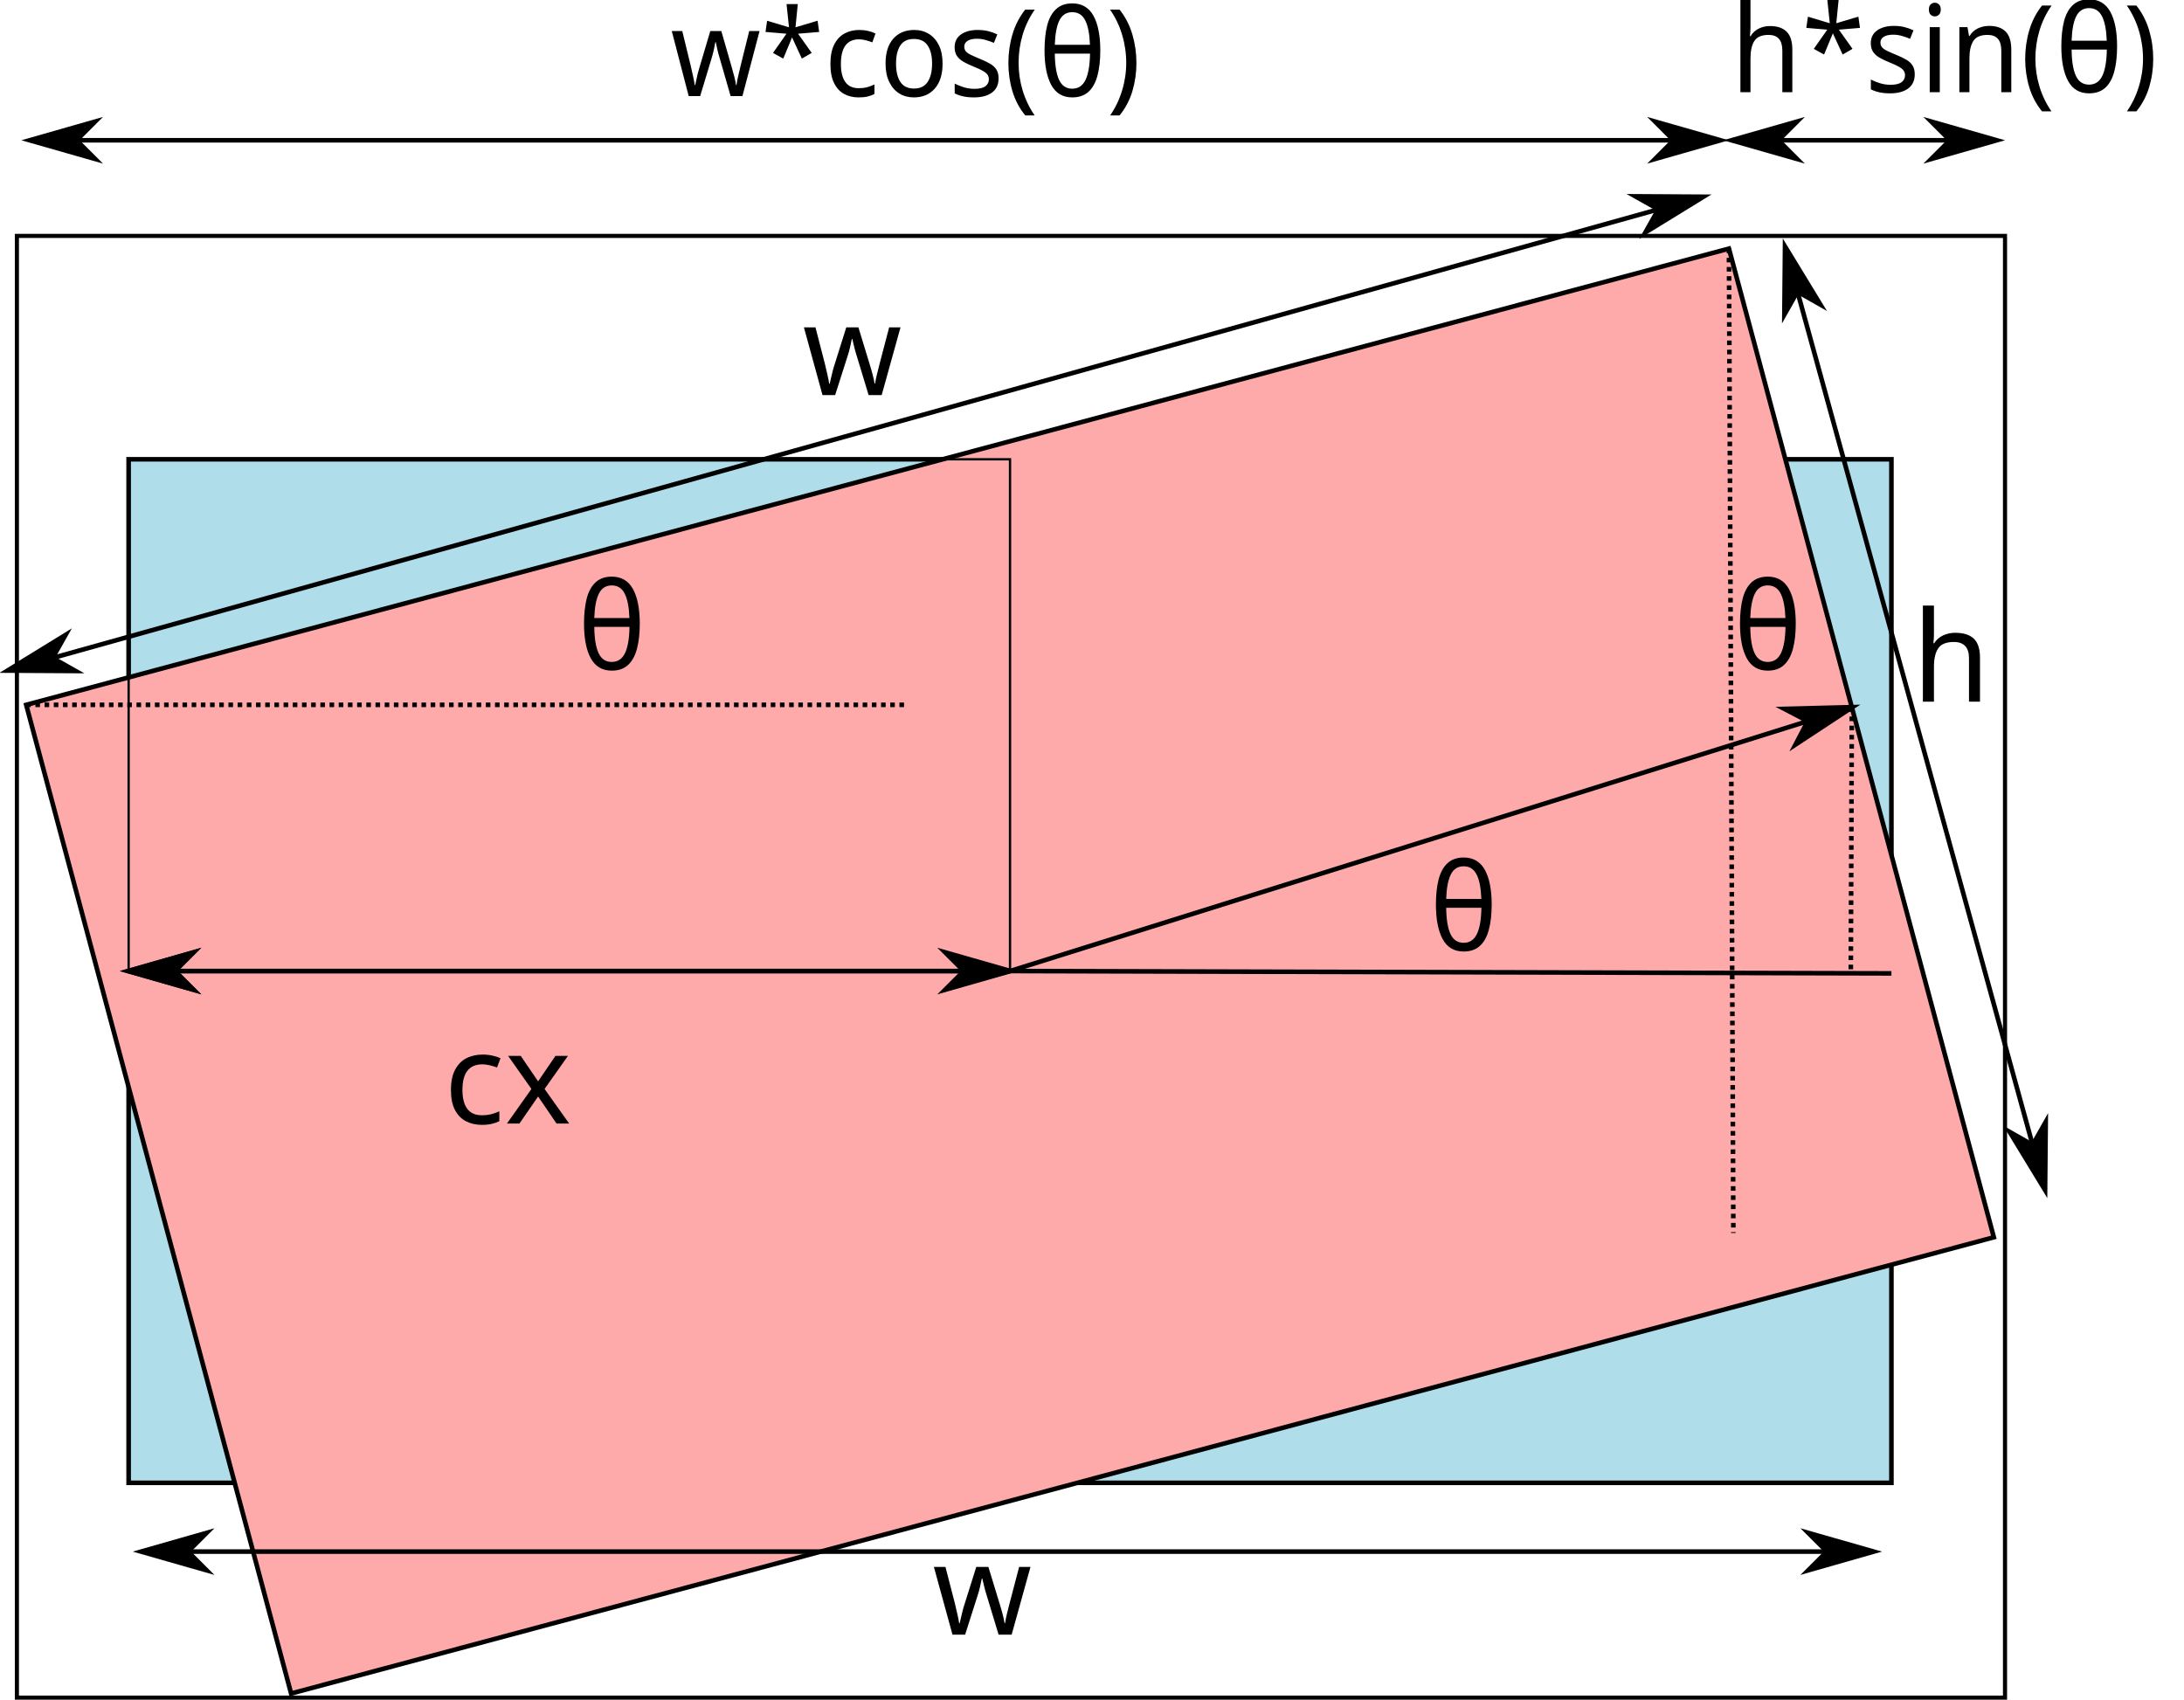
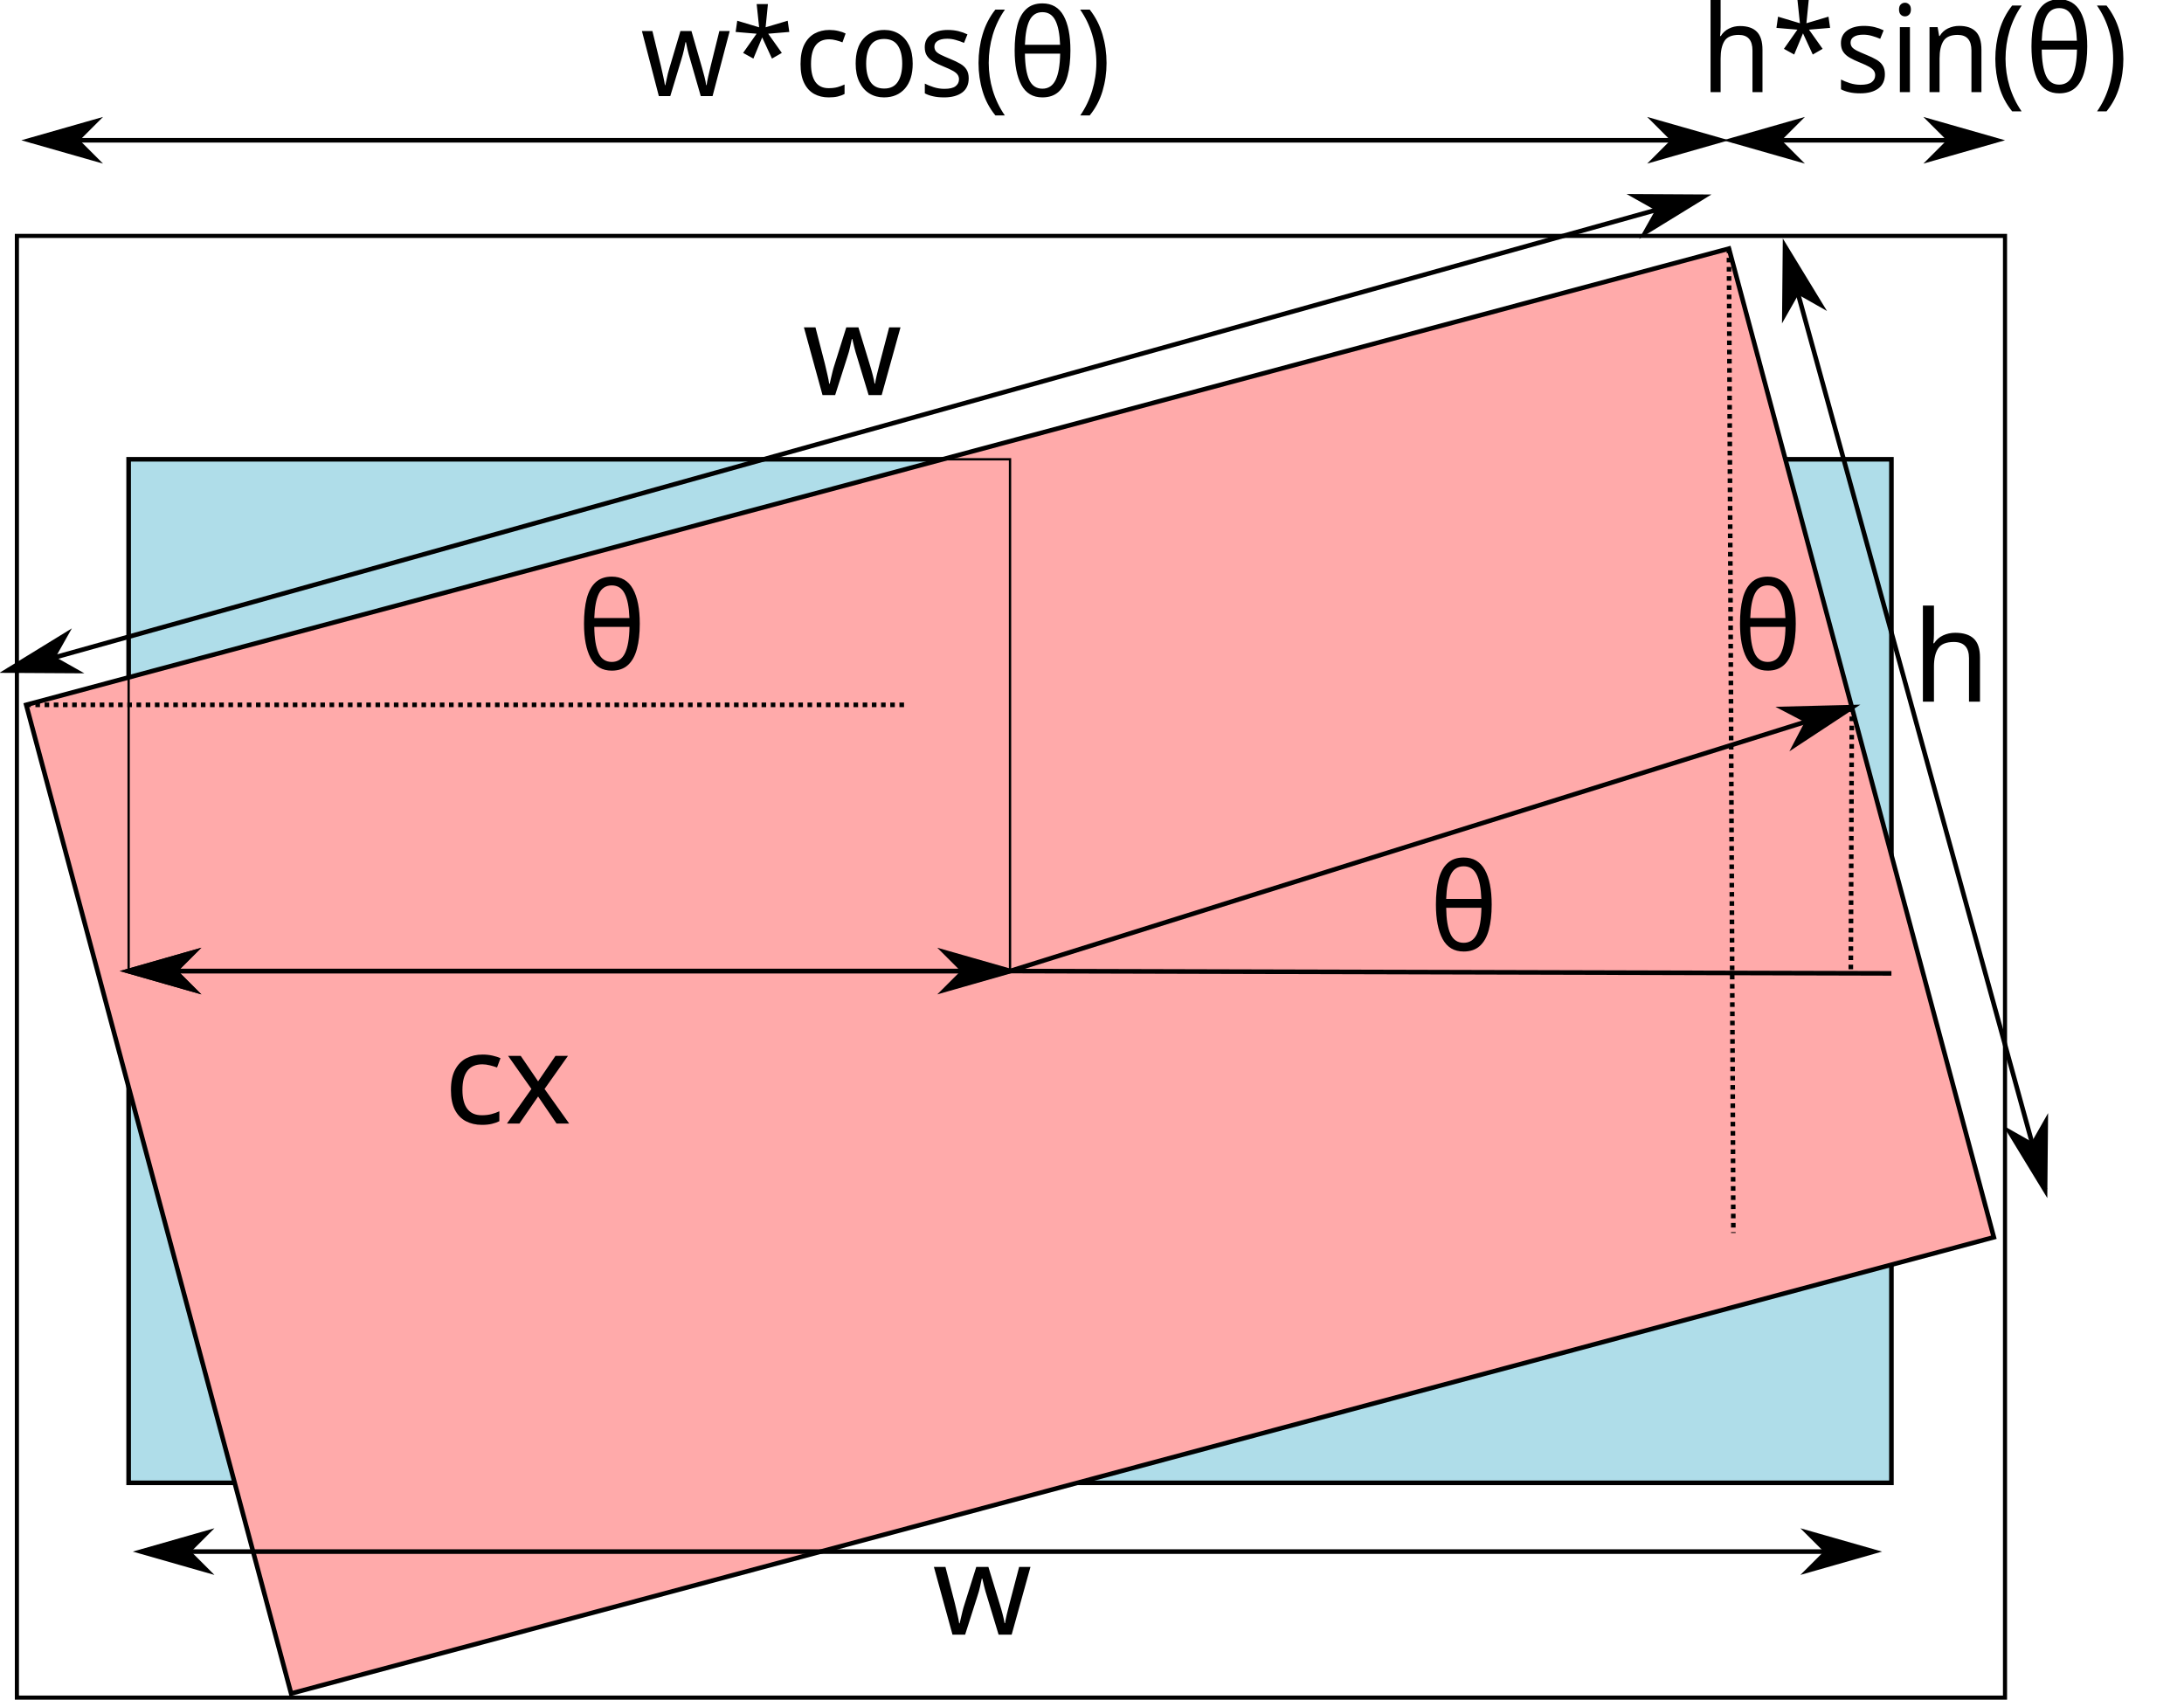
- <svg xmlns="http://www.w3.org/2000/svg" width="134.113mm" height="104.374mm" viewBox="0 0 475.204 369.828" id="svg2" version="1.1">
-   <defs id="defs4">
-     <marker style="overflow:visible" id="marker11798" refX="0" refY="0" orient="auto">
-       <path transform="matrix(-0.8,0,0,-0.8,-10,0)" style="fill:#000000;fill-opacity:1;fill-rule:evenodd;stroke:#000000;stroke-width:1pt;stroke-opacity:1" d="M 0,0 5,-5 -12.5,0 5,5 0,0 Z" id="path11800" />
+ <svg xmlns="http://www.w3.org/2000/svg" width="506.884" height="394.484" viewBox="0 0 475.204 369.828">
+   <defs>
+     <marker id="n" orient="auto" overflow="visible">
+       <path d="M-10 0l-4 4L0 0l-14-4 4 4z" fill-rule="evenodd" stroke="#000" stroke-width=".8pt" />
    </marker>
-     <marker orient="auto" refY="0" refX="0" id="marker11668" style="overflow:visible">
-       <path id="path11670" d="M 0,0 5,-5 -12.5,0 5,5 0,0 Z" style="fill:#000000;fill-opacity:1;fill-rule:evenodd;stroke:#000000;stroke-width:1pt;stroke-opacity:1" transform="matrix(0.8,0,0,0.8,10,0)" />
+     <marker orient="auto" id="m" overflow="visible">
+       <path d="M10 0l4-4L0 0l14 4-4-4z" fill-rule="evenodd" stroke="#000" stroke-width=".8pt" />
    </marker>
-     <marker orient="auto" refY="0" refX="0" id="marker10584" style="overflow:visible">
-       <path id="path10586" d="M 0,0 5,-5 -12.5,0 5,5 0,0 Z" style="fill:#000000;fill-opacity:1;fill-rule:evenodd;stroke:#000000;stroke-width:1pt;stroke-opacity:1" transform="matrix(-0.8,0,0,-0.8,-10,0)" />
+     <marker orient="auto" id="l" overflow="visible">
+       <path d="M-10 0l-4 4L0 0l-14-4 4 4z" fill-rule="evenodd" stroke="#000" stroke-width=".8pt" />
    </marker>
-     <marker style="overflow:visible" id="marker10454" refX="0" refY="0" orient="auto">
-       <path transform="matrix(0.8,0,0,0.8,10,0)" style="fill:#000000;fill-opacity:1;fill-rule:evenodd;stroke:#000000;stroke-width:1pt;stroke-opacity:1" d="M 0,0 5,-5 -12.5,0 5,5 0,0 Z" id="path10456" />
+     <marker id="k" orient="auto" overflow="visible">
+       <path d="M10 0l4-4L0 0l14 4-4-4z" fill-rule="evenodd" stroke="#000" stroke-width=".8pt" />
    </marker>
-     <marker orient="auto" refY="0" refX="0" id="marker9028" style="overflow:visible">
-       <path id="path9030" d="M 0,0 5,-5 -12.5,0 5,5 0,0 Z" style="fill:#000000;fill-opacity:1;fill-rule:evenodd;stroke:#000000;stroke-width:1pt;stroke-opacity:1" transform="matrix(-0.8,0,0,-0.8,-10,0)" />
+     <marker orient="auto" id="j" overflow="visible">
+       <path d="M-10 0l-4 4L0 0l-14-4 4 4z" fill-rule="evenodd" stroke="#000" stroke-width=".8pt" />
    </marker>
-     <marker style="overflow:visible" id="marker8910" refX="0" refY="0" orient="auto">
-       <path transform="matrix(0.8,0,0,0.8,10,0)" style="fill:#000000;fill-opacity:1;fill-rule:evenodd;stroke:#000000;stroke-width:1pt;stroke-opacity:1" d="M 0,0 5,-5 -12.5,0 5,5 0,0 Z" id="path8912" />
+     <marker id="i" orient="auto" overflow="visible">
+       <path d="M10 0l4-4L0 0l14 4-4-4z" fill-rule="evenodd" stroke="#000" stroke-width=".8pt" />
    </marker>
-     <marker orient="auto" refY="0" refX="0" id="marker8764" style="overflow:visible">
-       <path id="path8766" d="M 0,0 5,-5 -12.5,0 5,5 0,0 Z" style="fill:#000000;fill-opacity:1;fill-rule:evenodd;stroke:#000000;stroke-width:1pt;stroke-opacity:1" transform="matrix(0.8,0,0,0.8,10,0)" />
+     <marker orient="auto" id="c" overflow="visible">
+       <path d="M10 0l4-4L0 0l14 4-4-4z" fill-rule="evenodd" stroke="#000" stroke-width=".8pt" />
    </marker>
-     <marker orient="auto" refY="0" refX="0" id="marker7152" style="overflow:visible">
-       <path id="path7154" d="M 0,0 5,-5 -12.5,0 5,5 0,0 Z" style="fill:#000000;fill-opacity:1;fill-rule:evenodd;stroke:#000000;stroke-width:1pt;stroke-opacity:1" transform="matrix(-0.8,0,0,-0.8,-10,0)" />
+     <marker orient="auto" id="h" overflow="visible">
+       <path d="M-10 0l-4 4L0 0l-14-4 4 4z" fill-rule="evenodd" stroke="#000" stroke-width=".8pt" />
    </marker>
-     <marker style="overflow:visible" id="marker7052" refX="0" refY="0" orient="auto">
-       <path transform="matrix(0.8,0,0,0.8,10,0)" style="fill:#000000;fill-opacity:1;fill-rule:evenodd;stroke:#000000;stroke-width:1pt;stroke-opacity:1" d="M 0,0 5,-5 -12.5,0 5,5 0,0 Z" id="path7054" />
+     <marker id="g" orient="auto" overflow="visible">
+       <path d="M10 0l4-4L0 0l14 4-4-4z" fill-rule="evenodd" stroke="#000" stroke-width=".8pt" />
    </marker>
-     <marker orient="auto" refY="0" refX="0" id="Arrow1Lstart" style="overflow:visible">
-       <path id="path4154" d="M 0,0 5,-5 -12.5,0 5,5 0,0 Z" style="fill:#000000;fill-opacity:1;fill-rule:evenodd;stroke:#000000;stroke-width:1pt;stroke-opacity:1" transform="matrix(0.8,0,0,0.8,10,0)" />
+     <marker orient="auto" id="e" overflow="visible">
+       <path d="M10 0l4-4L0 0l14 4-4-4z" fill-rule="evenodd" stroke="#000" stroke-width=".8pt" />
    </marker>
-     <marker style="overflow:visible" id="marker6186" refX="0" refY="0" orient="auto">
-       <path transform="matrix(-0.8,0,0,-0.8,-10,0)" style="fill:#000000;fill-opacity:1;fill-rule:evenodd;stroke:#000000;stroke-width:1pt;stroke-opacity:1" d="M 0,0 5,-5 -12.5,0 5,5 0,0 Z" id="path6188" />
+     <marker id="f" orient="auto" overflow="visible">
+       <path d="M-10 0l-4 4L0 0l-14-4 4 4z" fill-rule="evenodd" stroke="#000" stroke-width=".8pt" />
    </marker>
-     <marker style="overflow:visible" id="marker6026" refX="0" refY="0" orient="auto">
-       <path transform="matrix(-0.8,0,0,-0.8,-10,0)" style="fill:#000000;fill-opacity:1;fill-rule:evenodd;stroke:#000000;stroke-width:1pt;stroke-opacity:1" d="M 0,0 5,-5 -12.5,0 5,5 0,0 Z" id="path6028" />
+     <marker orient="auto" id="d" overflow="visible">
+       <path d="M-10 0l-4 4L0 0l-14-4 4 4z" fill-rule="evenodd" stroke="#000" stroke-width=".8pt" />
    </marker>
-     <marker orient="auto" refY="0" refX="0" id="marker5936" style="overflow:visible">
-       <path id="path5938" d="M 0,0 5,-5 -12.5,0 5,5 0,0 Z" style="fill:#000000;fill-opacity:1;fill-rule:evenodd;stroke:#000000;stroke-width:1pt;stroke-opacity:1" transform="matrix(-0.8,0,0,-0.8,-10,0)" />
+     <marker id="b" orient="auto" overflow="visible">
+       <path d="M-10 0l-4 4L0 0l-14-4 4 4z" fill-rule="evenodd" stroke="#000" stroke-width=".8pt" />
    </marker>
-     <marker orient="auto" refY="0" refX="0" id="marker5460" style="overflow:visible">
-       <path id="path5462" d="M 0,0 5,-5 -12.5,0 5,5 0,0 Z" style="fill:#000000;fill-opacity:1;fill-rule:evenodd;stroke:#000000;stroke-width:1pt;stroke-opacity:1" transform="matrix(-0.8,0,0,-0.8,-10,0)" />
-     </marker>
-     <marker style="overflow:visible" id="marker5298" refX="0" refY="0" orient="auto">
-       <path transform="matrix(-0.8,0,0,-0.8,-10,0)" style="fill:#000000;fill-opacity:1;fill-rule:evenodd;stroke:#000000;stroke-width:1pt;stroke-opacity:1" d="M 0,0 5,-5 -12.5,0 5,5 0,0 Z" id="path5300" />
-     </marker>
-     <marker orient="auto" refY="0" refX="0" id="marker4748" style="overflow:visible">
-       <path id="path4750" d="M 0,0 5,-5 -12.5,0 5,5 0,0 Z" style="fill:#000000;fill-opacity:1;fill-rule:evenodd;stroke:#000000;stroke-width:1pt;stroke-opacity:1" transform="matrix(-0.8,0,0,-0.8,-10,0)" />
-     </marker>
-     <marker orient="auto" refY="0" refX="0" id="marker4702" style="overflow:visible">
-       <path id="path4704" d="M 0,0 5,-5 -12.5,0 5,5 0,0 Z" style="fill:#000000;fill-opacity:1;fill-rule:evenodd;stroke:#000000;stroke-width:1pt;stroke-opacity:1" transform="matrix(-0.8,0,0,-0.8,-10,0)" />
-     </marker>
-     <marker orient="auto" refY="0" refX="0" id="Arrow1Lend" style="overflow:visible">
-       <path id="path4157" d="M 0,0 5,-5 -12.5,0 5,5 0,0 Z" style="fill:#000000;fill-opacity:1;fill-rule:evenodd;stroke:#000000;stroke-width:1pt;stroke-opacity:1" transform="matrix(-0.8,0,0,-0.8,-10,0)" />
+     <marker orient="auto" id="a" overflow="visible">
+       <path d="M-10 0l-4 4L0 0l-14-4 4 4z" fill-rule="evenodd" stroke="#000" stroke-width=".8pt" />
    </marker>
  </defs>
-   <g id="layer1" transform="translate(-168.3272,-114.4395)">
-     <rect y="214.374" x="196.316" height="222.709" width="383.554" id="rect4666" style="fill:#afdde9;fill-opacity:1;stroke:#000000;stroke-width:1" />
-     <rect transform="matrix(0.9659258,-0.258819,0.258819,0.9659258,0,0)" style="fill:#ffaaaa;fill-opacity:1;stroke:#000000;stroke-width:1" id="rect4668" width="383.554" height="222.709" x="98.787" y="303.721" />
-     <rect style="fill:none;fill-opacity:1;stroke:#000000;stroke-width:0.5" id="rect4670" width="191.777" height="111.354" x="196.316" y="214.374" />
-     <path id="path4672" d="M 388.093,325.728 571.258,268.341" style="fill:none;fill-rule:evenodd;stroke:#000000;stroke-width:1px;stroke-linecap:butt;stroke-linejoin:miter;stroke-opacity:1;marker-end:url(#marker4748)" />
-     <path id="path4674" d="m 388.093,325.728 191.777,0.506" style="fill:none;fill-rule:evenodd;stroke:#000000;stroke-width:1px;stroke-linecap:butt;stroke-linejoin:miter;stroke-opacity:1" />
-     <rect y="165.769" x="172.003" height="318.052" width="432.582" id="rect4684" style="fill:none;fill-opacity:1;stroke:#000000;stroke-width:0.894" />
-     <text xml:space="preserve" style="font-style:normal;font-weight:normal;font-size:27.5px;line-height:125%;font-family:sans-serif;letter-spacing:0px;word-spacing:0px;fill:#000000;fill-opacity:1;stroke:none;stroke-width:1px;stroke-linecap:butt;stroke-linejoin:miter;stroke-opacity:1" x="264.928" y="358.914" id="text4686">
-       <tspan id="tspan4688" x="264.928" y="358.914">cx</tspan>
-     </text>
-     <text id="text4690" y="470.148" x="371.232" style="font-style:normal;font-weight:normal;font-size:27.5px;line-height:125%;font-family:sans-serif;letter-spacing:0px;word-spacing:0px;fill:#000000;fill-opacity:1;stroke:none;stroke-width:1px;stroke-linecap:butt;stroke-linejoin:miter;stroke-opacity:1" xml:space="preserve">
-       <tspan y="470.148" x="371.232" id="tspan4692">w</tspan>
-     </text>
-     <path id="path4698" d="m 571.258,268.341 -0.227,57.869" style="fill:none;fill-rule:evenodd;stroke:#000000;stroke-width:1;stroke-linecap:butt;stroke-linejoin:miter;stroke-miterlimit:4;stroke-dasharray:1, 1;stroke-dashoffset:0;stroke-opacity:1" />
-     <path style="fill:none;fill-rule:evenodd;stroke:#000000;stroke-width:1px;stroke-linecap:butt;stroke-linejoin:miter;stroke-opacity:1;marker-end:url(#marker5298)" d="m 388.093,325.728 -191.777,2e-5" id="path5296" />
-     <text transform="scale(0.9731313,1.02761)" id="text5596" y="253.119" x="302.147" style="font-style:normal;font-weight:normal;font-size:25.685px;line-height:125%;font-family:sans-serif;letter-spacing:0px;word-spacing:0px;fill:#000000;fill-opacity:1;stroke:none;stroke-width:1px;stroke-linecap:butt;stroke-linejoin:miter;stroke-opacity:1" xml:space="preserve">
-       <tspan y="253.119" x="302.147" id="tspan8888">θ</tspan>
-     </text>
-     <text xml:space="preserve" style="font-style:normal;font-weight:normal;font-size:25.685px;line-height:125%;font-family:sans-serif;letter-spacing:0px;word-spacing:0px;fill:#000000;fill-opacity:1;stroke:none;stroke-width:1px;stroke-linecap:butt;stroke-linejoin:miter;stroke-opacity:1" x="316.222" y="131.739" id="text5636" transform="scale(0.9731313,1.02761)">
-       <tspan id="tspan5638" x="316.222" y="131.739"> w*cos(θ)</tspan>
-     </text>
-     <path id="path5724" d="m 174.03,267.803 191.777,3e-5" style="fill:none;fill-rule:evenodd;stroke:#000000;stroke-width:1;stroke-linecap:butt;stroke-linejoin:miter;stroke-miterlimit:4;stroke-dasharray:1, 1;stroke-dashoffset:0;stroke-opacity:1" />
-     <path style="fill:none;fill-rule:evenodd;stroke:#000000;stroke-width:1;stroke-linecap:butt;stroke-linejoin:miter;stroke-miterlimit:4;stroke-dasharray:1, 1;stroke-dashoffset:0;stroke-opacity:1" d="m 544.515,168.532 0.964,214.19" id="path5902" />
-     <text transform="scale(0.9731313,1.02761)" id="text5912" y="130.879" x="553.253" style="font-style:normal;font-weight:normal;font-size:25.685px;line-height:125%;font-family:sans-serif;letter-spacing:0px;word-spacing:0px;fill:#000000;fill-opacity:1;stroke:none;stroke-width:1px;stroke-linecap:butt;stroke-linejoin:miter;stroke-opacity:1" xml:space="preserve">
-       <tspan y="130.879" x="553.253" id="tspan5914"> h*sin(θ)</tspan>
-     </text>
-     <path id="path5934" d="m 388.093,325.728 -191.777,2e-5" style="fill:none;fill-rule:evenodd;stroke:#000000;stroke-width:1px;stroke-linecap:butt;stroke-linejoin:miter;stroke-opacity:1;marker-start:url(#marker8764);marker-end:url(#marker5936)" />
-     <path style="fill:none;fill-rule:evenodd;stroke:#000000;stroke-width:1px;stroke-linecap:butt;stroke-linejoin:miter;stroke-opacity:1;marker-start:url(#Arrow1Lstart);marker-end:url(#marker6026)" d="m 174.914,144.96 367.646,3e-5" id="path6024" />
-     <path id="path7050" d="m 545.211,144.96 57.445,3e-5" style="fill:none;fill-rule:evenodd;stroke:#000000;stroke-width:1px;stroke-linecap:butt;stroke-linejoin:miter;stroke-opacity:1;marker-start:url(#marker7052);marker-end:url(#marker7152)" />
-     <text xml:space="preserve" style="font-style:normal;font-weight:normal;font-size:25.685px;line-height:125%;font-family:sans-serif;letter-spacing:0px;word-spacing:0px;fill:#000000;fill-opacity:1;stroke:none;stroke-width:1px;stroke-linecap:butt;stroke-linejoin:miter;stroke-opacity:1" x="492.628" y="312.591" id="text8892" transform="scale(0.9731313,1.02761)">
-       <tspan id="tspan8894" x="492.628" y="312.591">θ</tspan>
-     </text>
-     <path id="path8908" d="M 170.08,260.318 538.848,157.279" style="fill:none;fill-rule:evenodd;stroke:#000000;stroke-width:1px;stroke-linecap:butt;stroke-linejoin:miter;stroke-opacity:1;marker-start:url(#marker8910);marker-end:url(#marker9028)" />
-     <text xml:space="preserve" style="font-style:normal;font-weight:normal;font-size:27.5px;line-height:125%;font-family:sans-serif;letter-spacing:0px;word-spacing:0px;fill:#000000;fill-opacity:1;stroke:none;stroke-width:1px;stroke-linecap:butt;stroke-linejoin:miter;stroke-opacity:1" x="342.948" y="200.437" id="text10436">
-       <tspan id="tspan10438" x="342.948" y="200.437">w</tspan>
-     </text>
-     <path id="path10452" d="m 199.157,452.046 376.738,3e-5" style="fill:none;fill-rule:evenodd;stroke:#000000;stroke-width:1px;stroke-linecap:butt;stroke-linejoin:miter;stroke-opacity:1;marker-start:url(#marker10454);marker-end:url(#marker10584)" />
-     <text xml:space="preserve" style="font-style:normal;font-weight:normal;font-size:25.685px;line-height:125%;font-family:sans-serif;letter-spacing:0px;word-spacing:0px;fill:#000000;fill-opacity:1;stroke:none;stroke-width:1px;stroke-linecap:butt;stroke-linejoin:miter;stroke-opacity:1" x="560.619" y="253.119" id="text11410" transform="scale(0.9731313,1.02761)">
-       <tspan id="tspan11412" x="560.619" y="253.119">θ</tspan>
-     </text>
-     <path style="fill:none;fill-rule:evenodd;stroke:#000000;stroke-width:1px;stroke-linecap:butt;stroke-linejoin:miter;stroke-opacity:1;marker-start:url(#marker11668);marker-end:url(#marker11798)" d="m 556.751,168.194 56.519,205.061" id="path11666" />
-     <text id="text12702" y="267.107" x="584.375" style="font-style:normal;font-weight:normal;font-size:27.5px;line-height:125%;font-family:sans-serif;letter-spacing:0px;word-spacing:0px;fill:#000000;fill-opacity:1;stroke:none;stroke-width:1px;stroke-linecap:butt;stroke-linejoin:miter;stroke-opacity:1" xml:space="preserve">
-       <tspan y="267.107" x="584.375" id="tspan12704">h</tspan>
-     </text>
-   </g>
+   <path fill="#afdde9" stroke="#000" d="M27.989 99.934h383.554v222.71H27.989z" />
+   <path fill="#faa" stroke="#000" d="M5.703 153.364l370.484-99.27 57.642 215.12-370.485 99.27z" />
+   <path fill="none" stroke="#000" stroke-width=".5" d="M27.989 99.934h191.777v111.354H27.989z" />
+   <path d="M388.093 325.728l183.165-57.387" fill="none" stroke="#000" marker-end="url(#a)" transform="translate(-168.327 -114.44)" />
+   <path d="M219.766 211.288l191.777.506" fill="none" stroke="#000" />
+   <path fill="none" stroke="#000" stroke-width=".894" d="M3.676 51.33h432.582v318.05H3.676z" />
+   <text style="line-height:125%" x="264.928" y="358.914" font-weight="400" font-size="27.5" font-family="sans-serif" letter-spacing="0" word-spacing="0" transform="translate(-168.327 -114.44)">
+     <tspan x="264.928" y="358.914">cx</tspan>
+   </text>
+   <text y="470.148" x="371.232" style="line-height:125%" font-weight="400" font-size="27.5" font-family="sans-serif" letter-spacing="0" word-spacing="0" transform="translate(-168.327 -114.44)">
+     <tspan y="470.148" x="371.232">w</tspan>
+   </text>
+   <path d="M402.931 153.901l-.227 57.87" fill="none" stroke="#000" stroke-dasharray="1,1" />
+   <path d="M388.093 325.728H196.316" fill="none" stroke="#000" marker-end="url(#b)" transform="translate(-168.327 -114.44)" />
+   <text transform="matrix(.97313 0 0 1.02761 -168.327 -114.44)" y="253.119" x="302.147" style="line-height:125%" font-weight="400" font-size="25.685" font-family="sans-serif" letter-spacing="0" word-spacing="0">
+     <tspan y="253.119" x="302.147">θ</tspan>
+   </text>
+   <text style="line-height:125%" x="316.222" y="131.739" transform="matrix(.97313 0 0 1.02761 -168.327 -114.44)" font-weight="400" font-size="25.685" font-family="sans-serif" letter-spacing="0" word-spacing="0">
+     <tspan x="316.222" y="131.739">w*cos(θ)</tspan>
+   </text>
+   <path d="M5.703 153.364H197.48" fill="none" stroke="#000" stroke-dasharray="1,1" />
+   <path d="M376.188 54.093l.963 214.19" fill="none" stroke="#000" stroke-dasharray="1,1" />
+   <text transform="matrix(.97313 0 0 1.02761 -168.327 -114.44)" y="130.879" x="553.253" style="line-height:125%" font-weight="400" font-size="25.685" font-family="sans-serif" letter-spacing="0" word-spacing="0">
+     <tspan y="130.879" x="553.253">h*sin(θ)</tspan>
+   </text>
+   <path d="M388.093 325.728H196.316" fill="none" stroke="#000" marker-start="url(#c)" marker-end="url(#d)" transform="translate(-168.327 -114.44)" />
+   <path d="M174.914 144.96H542.56" fill="none" stroke="#000" marker-start="url(#e)" marker-end="url(#f)" transform="translate(-168.327 -114.44)" />
+   <path d="M545.211 144.96h57.445" fill="none" stroke="#000" marker-start="url(#g)" marker-end="url(#h)" transform="translate(-168.327 -114.44)" />
+   <text style="line-height:125%" x="492.628" y="312.591" transform="matrix(.97313 0 0 1.02761 -168.327 -114.44)" font-weight="400" font-size="25.685" font-family="sans-serif" letter-spacing="0" word-spacing="0">
+     <tspan x="492.628" y="312.591">θ</tspan>
+   </text>
+   <path d="M170.08 260.318l368.768-103.04" fill="none" stroke="#000" marker-start="url(#i)" marker-end="url(#j)" transform="translate(-168.327 -114.44)" />
+   <text style="line-height:125%" x="342.948" y="200.437" font-weight="400" font-size="27.5" font-family="sans-serif" letter-spacing="0" word-spacing="0" transform="translate(-168.327 -114.44)">
+     <tspan x="342.948" y="200.437">w</tspan>
+   </text>
+   <path d="M199.157 452.046h376.738" fill="none" stroke="#000" marker-start="url(#k)" marker-end="url(#l)" transform="translate(-168.327 -114.44)" />
+   <text style="line-height:125%" x="560.619" y="253.119" transform="matrix(.97313 0 0 1.02761 -168.327 -114.44)" font-weight="400" font-size="25.685" font-family="sans-serif" letter-spacing="0" word-spacing="0">
+     <tspan x="560.619" y="253.119">θ</tspan>
+   </text>
+   <path d="M556.751 168.194l56.52 205.06" fill="none" stroke="#000" marker-start="url(#m)" marker-end="url(#n)" transform="translate(-168.327 -114.44)" />
+   <text y="267.107" x="584.375" style="line-height:125%" font-weight="400" font-size="27.5" font-family="sans-serif" letter-spacing="0" word-spacing="0" transform="translate(-168.327 -114.44)">
+     <tspan y="267.107" x="584.375">h</tspan>
+   </text>
</svg>
